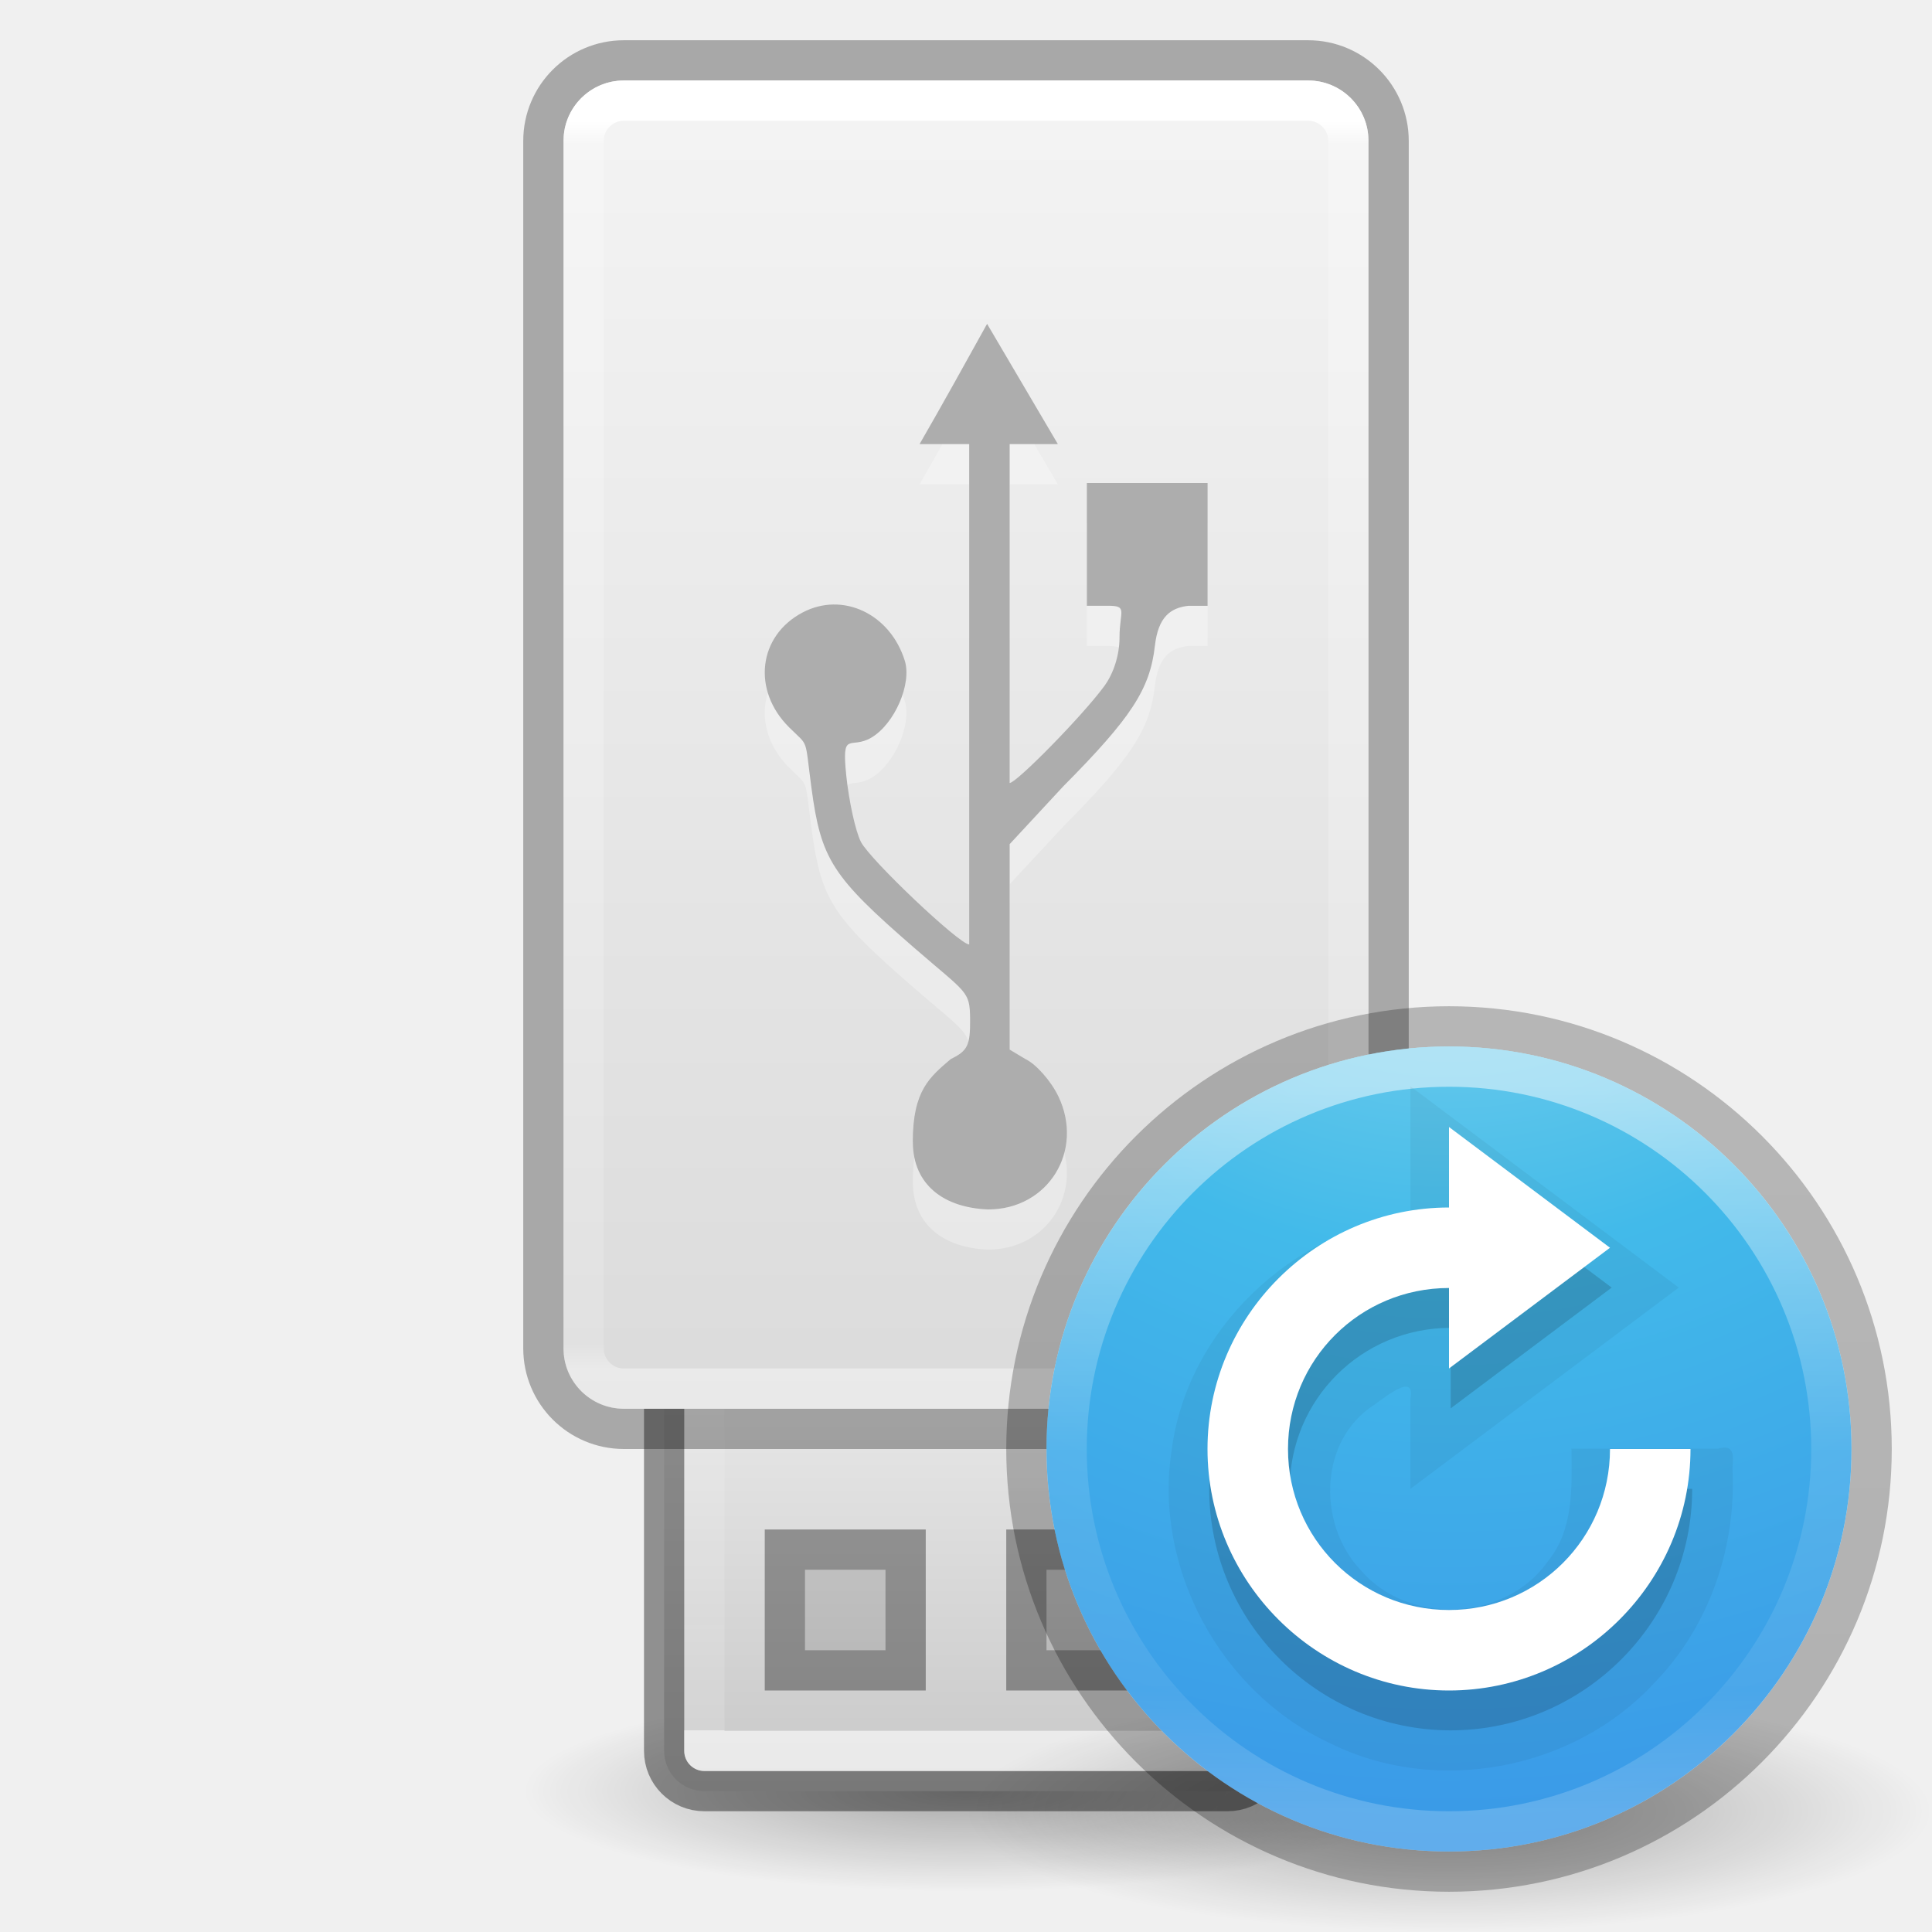
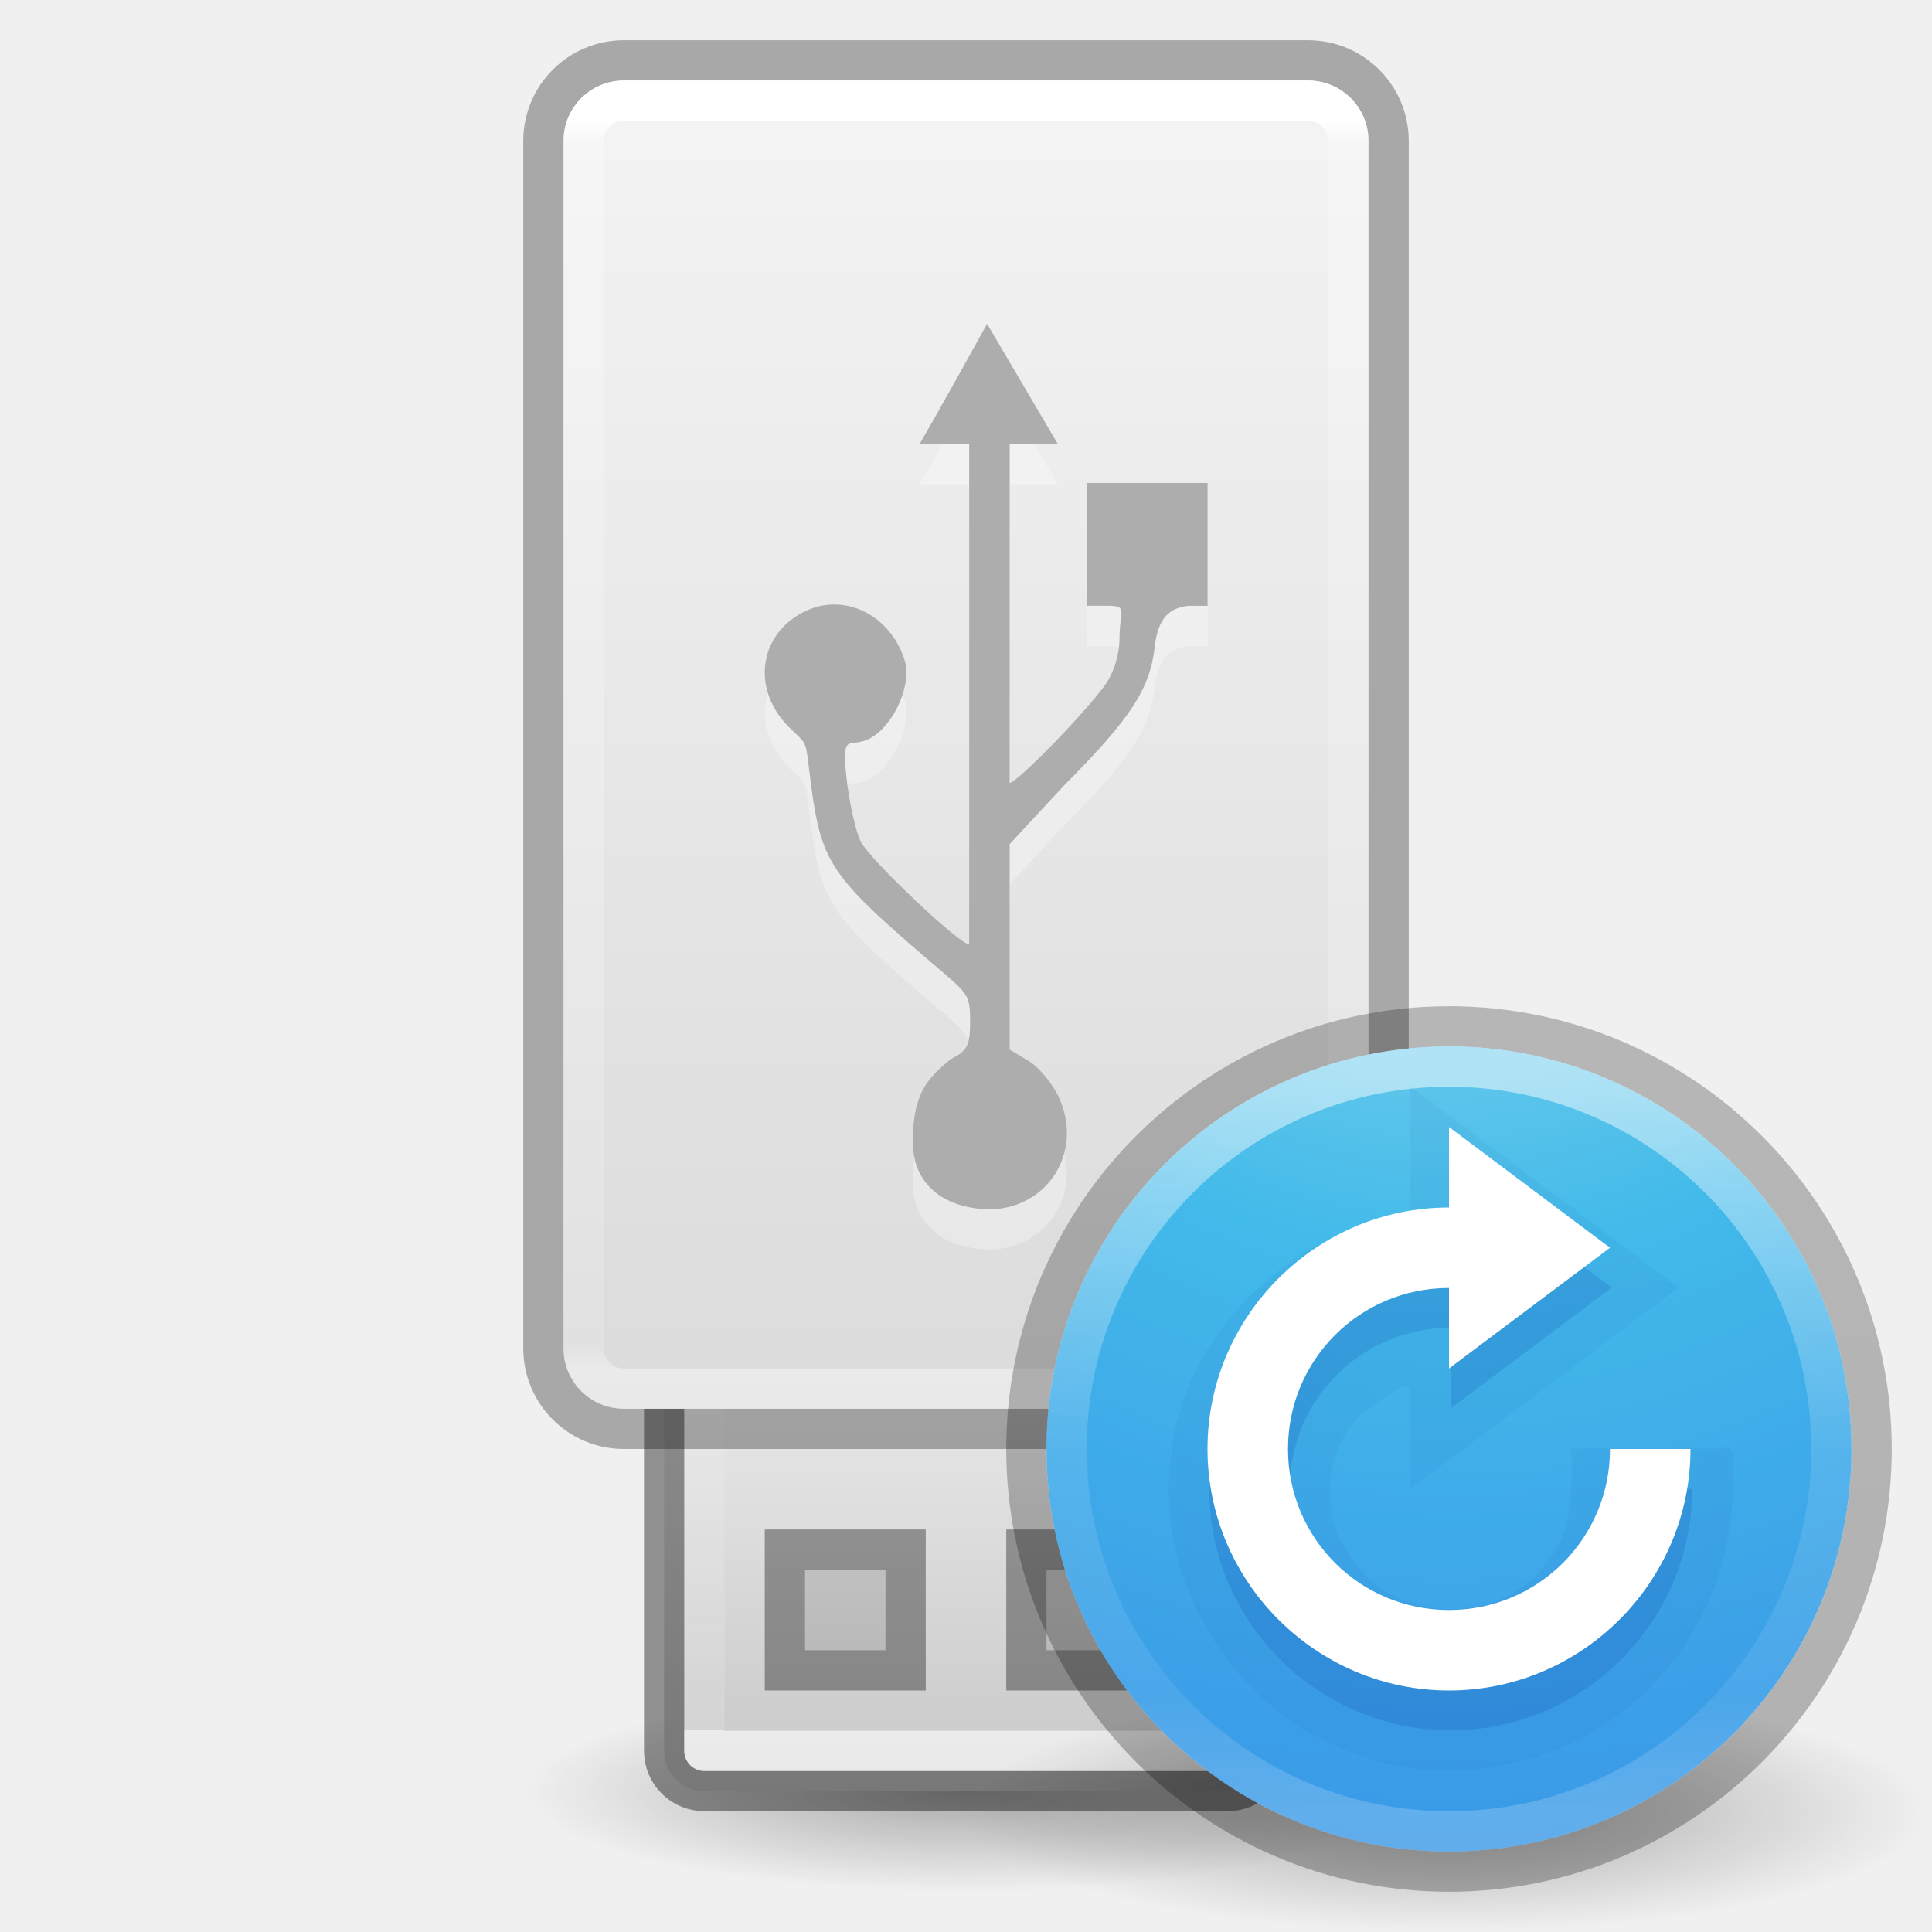
<svg xmlns="http://www.w3.org/2000/svg" xmlns:xlink="http://www.w3.org/1999/xlink" viewBox="0 0 48 48" version="1.0" width="48" height="48" id="svg11300">
  <defs id="defs3">
    <linearGradient id="linearGradient4614">
      <stop offset="0" style="stop-color:#ffffff;stop-opacity:1" id="stop4606" />
      <stop offset="0" style="stop-color:#ffffff;stop-opacity:0.235" id="stop4608" />
      <stop offset="0.981" style="stop-color:#ffffff;stop-opacity:0.157" id="stop4610" />
      <stop offset="1" style="stop-color:#ffffff;stop-opacity:0.392" id="stop4612" />
    </linearGradient>
    <linearGradient id="linearGradient3742">
      <stop id="stop3734" style="stop-color:#ffffff;stop-opacity:1" offset="0" />
      <stop id="stop3736" style="stop-color:#ffffff;stop-opacity:0.235" offset="0.019" />
      <stop id="stop3738" style="stop-color:#ffffff;stop-opacity:0.157" offset="0.981" />
      <stop id="stop3740" style="stop-color:#ffffff;stop-opacity:0.392" offset="1" />
    </linearGradient>
    <radialGradient r="22.627" gradientTransform="matrix(0.4861323,0,0,0.1104871,12.65646,39.89819)" cx="23.335" cy="41.636" gradientUnits="userSpaceOnUse" id="radialGradient7374">
      <stop offset="0" id="stop23421" />
      <stop offset="1" style="stop-opacity:0" id="stop23423" />
    </radialGradient>
    <linearGradient id="linearGradient3600-8">
      <stop id="stop3602-2" style="stop-color:#f4f4f4;stop-opacity:1" offset="0" />
      <stop id="stop3604-5" style="stop-color:#dbdbdb;stop-opacity:1" offset="1" />
    </linearGradient>
    <linearGradient x1="11.098" y1="5.97" x2="11.098" y2="45.689" id="linearGradient5466-8-3" xlink:href="#linearGradient3600-8" gradientUnits="userSpaceOnUse" gradientTransform="matrix(0.9558648,0,0,0.8302085,17.66127,-2.959857)" />
    <linearGradient y2="31.679" x2="118.574" y1="3.704" x1="118.574" gradientTransform="matrix(0.6216217,0,0,1.108108,-41.6,-1.104142)" gradientUnits="userSpaceOnUse" id="linearGradient3730" xlink:href="#linearGradient3742" />
    <linearGradient y2="-26.979" x2="116.791" y1="-37.808" x1="116.791" gradientTransform="matrix(0.6216217,0,0,1.108108,-41.6,-1.104142)" gradientUnits="userSpaceOnUse" id="linearGradient4604" xlink:href="#linearGradient4614" />
    <linearGradient id="linearGradient7056">
      <stop id="stop7064" style="stop-color:#e6e6e6;stop-opacity:1" offset="0" />
      <stop id="stop7060" style="stop-color:#c8c8c8;stop-opacity:1" offset="1" />
    </linearGradient>
    <linearGradient gradientUnits="userSpaceOnUse" y2="-44.396" x2="25" y1="-35" x1="25" id="linearGradient4763" xlink:href="#linearGradient7056" />
    <radialGradient cx="62.625" cy="4.625" r="10.625" fx="62.625" fy="4.625" id="radialGradient3748" xlink:href="#linearGradient8838-4" gradientUnits="userSpaceOnUse" gradientTransform="matrix(1.129412,0,0,0.2823525,-34.72941,43.69412)" />
    <linearGradient id="linearGradient8838-4">
      <stop id="stop8840-4" style="stop-color:#000000;stop-opacity:1" offset="0" />
      <stop id="stop8842-8" style="stop-color:#000000;stop-opacity:0" offset="1" />
    </linearGradient>
    <linearGradient y2="5.176" x2="-95.838" y1="54.2" x1="-95.838" gradientTransform="matrix(0.8074983,0,0,0.833744,113.0116,-2.35899)" gradientUnits="userSpaceOnUse" id="linearGradient4200-6" xlink:href="#linearGradient3104-8-8-97-4-6-2-0-1-4-0-5-8-3-9-1" />
    <linearGradient id="linearGradient3104-8-8-97-4-6-2-0-1-4-0-5-8-3-9-1">
      <stop id="stop3106-5-4-3-5-0-1-61-9-2-7-3-3-2-6-9" style="stop-color:#000000;stop-opacity:0.322" offset="0" />
      <stop id="stop3108-4-3-7-8-2-4-01-9-9-0-6-4-3-7-7" style="stop-color:#000000;stop-opacity:0.278" offset="1" />
    </linearGradient>
    <radialGradient r="20" fy="8.45" fx="6.275" cy="8.45" cx="6.275" gradientTransform="matrix(0,1.218944,-1.289497,-3.3177771e-8,46.89601,18.35099)" gradientUnits="userSpaceOnUse" id="radialGradient3398" xlink:href="#linearGradient4632-92-3-0-8-1-6-6" />
    <linearGradient id="linearGradient4632-92-3-0-8-1-6-6">
      <stop id="stop4634-68-8-0-2-9-1-1" style="stop-color:#fafafa;stop-opacity:1" offset="0" />
      <stop id="stop4636-8-21-7-1-4-9-4" style="stop-color:#e1e1e1;stop-opacity:1" offset="1" />
    </linearGradient>
    <linearGradient x1="71.204" y1="7.831" x2="71.204" y2="42.884" id="linearGradient3741" xlink:href="#linearGradient4011-7" gradientUnits="userSpaceOnUse" gradientTransform="matrix(0.5135135,0,0,0.5135135,-0.836132,22.97872)" />
    <linearGradient id="linearGradient4011-7">
      <stop id="stop4013-4" style="stop-color:#ffffff;stop-opacity:1" offset="0" />
      <stop id="stop4015-61" style="stop-color:#ffffff;stop-opacity:0.235" offset="0.508" />
      <stop id="stop4017-2" style="stop-color:#ffffff;stop-opacity:0.157" offset="0.835" />
      <stop id="stop4019-2" style="stop-color:#ffffff;stop-opacity:0.392" offset="1" />
    </linearGradient>
    <radialGradient gradientTransform="matrix(0,2.439026,-2.580198,-6.6386522e-8,57.80212,15.51732)" gradientUnits="userSpaceOnUse" xlink:href="#linearGradient2867-449-88-871-390-598-476-591-434-148-57-177-3-8-8" id="radialGradient3386" fy="8.45" fx="1.198" r="20" cy="8.45" cx="1.198" />
    <linearGradient id="linearGradient2867-449-88-871-390-598-476-591-434-148-57-177-3-8-8">
      <stop offset="0" style="stop-color:#90dbec;stop-opacity:1" id="stop3750-8-9-0" />
      <stop offset="0.262" style="stop-color:#42baea;stop-opacity:1" id="stop3752-3-2-2" />
      <stop offset="0.705" style="stop-color:#3689e6;stop-opacity:1" id="stop3754-7-2-2-9" />
      <stop offset="1" style="stop-color:#2b63a0;stop-opacity:1" id="stop3756-9-3-05" />
    </linearGradient>
    <radialGradient gradientTransform="matrix(0,2.439026,-2.580198,-6.6386522e-8,8.879038,11.04394)" gradientUnits="userSpaceOnUse" xlink:href="#linearGradient2867-449-88-871-390-598-476-591-434-148-57-177-3-8-8" id="radialGradient3386-3" fy="8.45" fx="1.198" r="20" cy="8.45" cx="1.198" />
  </defs>
  <path d="m 35,44.499 a 11,2.5 0 1 1 -22,0 11,2.5 0 1 1 22,0 z" style="opacity:0.3;fill:url(#radialGradient7374);fill-rule:evenodd;stroke-width:1" id="path23417" />
  <rect x="16.5" y="-44.5" width="15" height="15" ry="1" rx="1" transform="scale(1,-1)" style="fill:url(#linearGradient4763);fill-opacity:1;stroke:none" id="rect3448" />
  <rect x="16.5" y="-44.5" width="15" height="15" ry="1" rx="1" transform="scale(1,-1)" style="opacity:0.4;fill:none;stroke:#000000;stroke-opacity:1" id="rect3448-9" />
  <path id="rect3450" d="m 19.5,38.5 v 3 h 3 v -3 z m 6,0 v 3 h 3 v -3 z" style="opacity:0.35;fill:#000000;fill-opacity:0.336;stroke:#000000;stroke-width:1;stroke-linecap:butt;stroke-linejoin:miter;stroke-miterlimit:4;stroke-dasharray:none;stroke-dashoffset:0;stroke-opacity:1" />
  <rect x="17.5" y="-43.5" width="13" height="13" transform="scale(1,-1)" style="opacity:0.6;fill:none;stroke:url(#linearGradient4604);font-variant-east_asian:normal;fill-opacity:1;stroke-width:1;stroke-linecap:round;stroke-linejoin:round;stroke-miterlimit:4;stroke-dasharray:none;stroke-dashoffset:0;stroke-opacity:1;marker:none" id="rect3458" />
  <rect x="14" y="2" width="20" height="33" ry="1.5" rx="1.5" style="opacity:1;fill:url(#linearGradient5466-8-3);fill-opacity:1;stroke:none;stroke-width:1;stroke-linecap:butt;stroke-linejoin:round;stroke-miterlimit:4;stroke-dasharray:none;stroke-dashoffset:0;stroke-opacity:1;marker:none" id="rect5391" />
  <rect x="13.5" y="1.5" width="21" height="34" ry="2" rx="2" style="opacity:0.3;fill:none;fill-opacity:1;stroke:#000000;stroke-width:1;stroke-linecap:butt;stroke-linejoin:round;stroke-miterlimit:4;stroke-dasharray:none;stroke-dashoffset:0;stroke-opacity:1;marker:none" id="rect5391-2" />
  <rect x="14.5" y="2.5" width="19" height="32" ry="1" rx="1" style="opacity:1;fill:none;fill-opacity:1;stroke:url(#linearGradient3730);stroke-width:1;stroke-linecap:round;stroke-linejoin:round;stroke-miterlimit:4;stroke-dasharray:none;stroke-dashoffset:0;stroke-opacity:1;marker:none;font-variant-east_asian:normal" id="rect5391-2-0" />
  <path d="m 22.678,29.366 c 0,-1.277 0.425,-1.609 0.945,-2.055 0.417,-0.202 0.484,-0.339 0.479,-0.987 -0.006,-0.716 -0.075,-0.634 -1.402,-1.787 -2.027,-1.76 -2.3,-2.184 -2.538,-3.949 -0.176,-1.302 -0.052,-1.016 -0.556,-1.517 -0.928,-0.922 -0.769,-2.274 0.336,-2.855 0.995,-0.523 2.173,0.033 2.537,1.198 0.179,0.574 -0.25,1.566 -0.827,1.91 -0.528,0.315 -0.747,-0.21 -0.626,0.95 0.067,0.642 0.23,1.38 0.362,1.64 0.227,0.447 2.449,2.551 2.691,2.551 v -12.432 h -1.232 c 0.57,-0.988 1.125,-1.992 1.677,-2.987 l 1.758,2.987 h -1.197 v 8.42 c 0.167,0 1.799,-1.657 2.348,-2.403 0.237,-0.322 0.381,-0.78 0.381,-1.212 0,-0.651 0.215,-0.788 -0.282,-0.788 h -0.529 v -3.052 h 2.999 v 3.052 h -0.485 c -0.433,0.051 -0.742,0.271 -0.824,0.993 -0.122,1.077 -0.583,1.784 -2.28,3.495 l -1.328,1.432 v 5.106 l 0.392,0.234 c 0.267,0.129 0.634,0.545 0.817,0.925 0.649,1.355 -0.254,2.811 -1.743,2.811 -1.079,-0.04 -1.871,-0.594 -1.871,-1.68 z" style="opacity:0.3;fill:#ffffff" id="path3690-6" />
  <path d="m 22.678,28.366 c 0,-1.277 0.425,-1.609 0.945,-2.055 0.417,-0.202 0.484,-0.339 0.479,-0.987 -0.006,-0.716 -0.075,-0.634 -1.402,-1.787 -2.027,-1.76 -2.3,-2.184 -2.538,-3.949 -0.176,-1.302 -0.052,-1.016 -0.556,-1.517 -0.928,-0.922 -0.769,-2.274 0.336,-2.855 0.995,-0.523 2.173,0.033 2.537,1.198 0.179,0.574 -0.25,1.566 -0.827,1.91 -0.528,0.315 -0.747,-0.21 -0.626,0.95 0.067,0.642 0.23,1.38 0.362,1.64 0.227,0.447 2.449,2.551 2.691,2.551 v -12.432 h -1.232 c 0.57,-0.988 1.125,-1.992 1.677,-2.987 l 1.758,2.987 h -1.197 v 8.42 c 0.167,0 1.799,-1.657 2.348,-2.403 0.237,-0.322 0.381,-0.78 0.381,-1.212 0,-0.651 0.215,-0.788 -0.282,-0.788 h -0.529 V 12 h 2.999 v 3.052 h -0.485 c -0.433,0.051 -0.742,0.271 -0.824,0.993 -0.122,1.077 -0.583,1.784 -2.28,3.495 l -1.328,1.432 v 5.106 l 0.392,0.234 c 0.267,0.129 0.634,0.545 0.817,0.925 0.649,1.355 -0.254,2.811 -1.743,2.811 -1.079,-0.04 -1.871,-0.594 -1.871,-1.68 z" style="opacity:0.95;fill:#aaaaaa" id="path3690" />
  <path d="m 48,45 c 0,1.657 -5.373,3 -12,3 -6.627,0 -12,-1.343 -12,-3 0,-1.657 5.373,-3 12,-3 6.627,0 12,1.343 12,3 z" id="path8836-2" style="display:inline;overflow:visible;visibility:visible;opacity:0.3;fill:url(#radialGradient3748);fill-opacity:1;fill-rule:evenodd;stroke:none;stroke-width:1;marker:none" />
  <path d="M 36,25.5 C 30.206,25.5 25.5,30.206 25.5,36 c 0,5.794 4.706,10.5 10.5,10.5 C 41.794,46.5 46.5,41.794 46.5,36 46.5,30.206 41.794,25.5 36,25.5 Z" id="path2555-6-4" style="color:#000000;display:inline;overflow:visible;visibility:visible;opacity:0.8;fill:none;fill-opacity:0;fill-rule:nonzero;stroke:url(#linearGradient4200-6);stroke-width:1;stroke-linecap:butt;stroke-linejoin:miter;stroke-miterlimit:4;stroke-dasharray:none;stroke-dashoffset:0;stroke-opacity:1;marker:none;enable-background:accumulate" />
  <path d="M 36,26 C 30.482,26 26,30.482 26,36 26,41.518 30.482,46 36,46 41.518,46 46,41.518 46,36 46,30.482 41.518,26 36,26 Z" id="path2555-72" style="color:#000000;display:inline;overflow:visible;visibility:visible;fill:url(#radialGradient3386);fill-opacity:1;fill-rule:nonzero;stroke:none;stroke-width:1;marker:none;enable-background:accumulate" />
  <path d="M 45.5,36 C 45.5,41.247 41.246,45.5 36,45.5 30.753,45.5 26.5,41.246 26.5,36 c 0,-5.247 4.253,-9.5 9.5,-9.5 5.246,0 9.5,4.253 9.5,9.5 z" id="path8655-6-4" style="color:#000000;display:inline;overflow:visible;visibility:visible;opacity:0.5;fill:none;stroke:url(#linearGradient3741);stroke-width:1;stroke-linecap:round;stroke-linejoin:round;stroke-miterlimit:4;stroke-dasharray:none;stroke-dashoffset:0;stroke-opacity:1;marker:none;enable-background:accumulate" />
-   <path id="path914" style="color:#000000;font-style:normal;font-variant:normal;font-weight:normal;font-stretch:normal;font-size:medium;line-height:normal;font-family:sans-serif;font-variant-ligatures:normal;font-variant-position:normal;font-variant-caps:normal;font-variant-numeric:normal;font-variant-alternates:normal;font-variant-east-asian:normal;font-feature-settings:normal;font-variation-settings:normal;text-indent:0;text-align:start;text-decoration:none;text-decoration-line:none;text-decoration-style:solid;text-decoration-color:#000000;letter-spacing:normal;word-spacing:normal;text-transform:none;writing-mode:lr-tb;direction:ltr;text-orientation:mixed;dominant-baseline:auto;baseline-shift:baseline;text-anchor:start;white-space:normal;shape-padding:0;shape-margin:0;inline-size:0;clip-rule:nonzero;display:inline;overflow:visible;visibility:visible;opacity:0.05;isolation:auto;mix-blend-mode:normal;color-interpolation:sRGB;color-interpolation-filters:linearRGB;solid-color:#000000;solid-opacity:1;vector-effect:none;fill:#000000;fill-opacity:1;fill-rule:nonzero;stroke:none;stroke-width:2;stroke-linecap:butt;stroke-linejoin:miter;stroke-miterlimit:4;stroke-dasharray:none;stroke-dashoffset:0;stroke-opacity:1;marker:none;color-rendering:auto;image-rendering:auto;shape-rendering:auto;text-rendering:auto;enable-background:accumulate;stop-color:#000000;stop-opacity:1" d="m 35.042,26.99 c 0,1.068 0,2.135 0,3.203 -2.956,0.401 -5.547,2.846 -5.932,5.834 -0.456,2.934 1.22,6.016 3.906,7.269 2.644,1.333 6.082,0.689 8.086,-1.485 1.377,-1.407 2.045,-3.4 1.94,-5.35 0.033,-0.308 0.036,-0.586 -0.352,-0.471 -1.216,0 -2.432,0 -3.648,0 0.01,0.963 0.061,2.011 -0.589,2.805 -1.043,1.488 -3.458,1.597 -4.64,0.221 C 32.772,37.926 32.751,35.945 34,35 c 0.281,-0.17 1.178,-0.978 1.042,-0.249 0,0.746 0,1.493 0,2.239 2.222,-1.667 4.444,-3.333 6.666,-5 -2.222,-1.667 -4.444,-3.333 -6.666,-5 z" />
-   <path id="path924-3" style="color:#000000;font-style:normal;font-variant:normal;font-weight:normal;font-stretch:normal;font-size:medium;line-height:normal;font-family:sans-serif;font-variant-ligatures:normal;font-variant-position:normal;font-variant-caps:normal;font-variant-numeric:normal;font-variant-alternates:normal;font-variant-east-asian:normal;font-feature-settings:normal;font-variation-settings:normal;text-indent:0;text-align:start;text-decoration:none;text-decoration-line:none;text-decoration-style:solid;text-decoration-color:#000000;letter-spacing:normal;word-spacing:normal;text-transform:none;writing-mode:lr-tb;direction:ltr;text-orientation:mixed;dominant-baseline:auto;baseline-shift:baseline;text-anchor:start;white-space:normal;shape-padding:0;shape-margin:0;inline-size:0;clip-rule:nonzero;display:inline;overflow:visible;visibility:visible;opacity:0.15;isolation:auto;mix-blend-mode:normal;color-interpolation:sRGB;color-interpolation-filters:linearRGB;solid-color:#000000;solid-opacity:1;vector-effect:none;fill:#000000;fill-opacity:1;fill-rule:nonzero;stroke:none;stroke-width:2;stroke-linecap:butt;stroke-linejoin:miter;stroke-miterlimit:4;stroke-dasharray:none;stroke-dashoffset:0;stroke-opacity:1;marker:none;color-rendering:auto;image-rendering:auto;shape-rendering:auto;text-rendering:auto;enable-background:accumulate;stop-color:#000000;stop-opacity:1" d="m 36.042,28.99 v 2 c -3.3,0 -6,2.7 -6,6 0,3.3 2.7,6 6,6 3.3,0 6,-2.7 6,-6 h -2 c 0,2.217 -1.783,4 -4,4 -2.217,10e-7 -4,-1.783 -4,-4 0,-2.217 1.783,-4 4,-4 v 2 l 4,-3 z" />
+   <path id="path914" style="color:#000000;font-style:normal;font-variant:normal;font-weight:normal;font-stretch:normal;font-size:medium;line-height:normal;font-family:sans-serif;font-variant-ligatures:normal;font-variant-position:normal;font-variant-caps:normal;font-variant-numeric:normal;font-variant-alternates:normal;font-variant-east-asian:normal;font-feature-settings:normal;font-variation-settings:normal;text-indent:0;text-align:start;text-decoration:none;text-decoration-line:none;text-decoration-style:solid;text-decoration-color:#000000;letter-spacing:normal;word-spacing:normal;text-transform:none;writing-mode:lr-tb;direction:ltr;text-orientation:mixed;dominant-baseline:auto;baseline-shift:baseline;text-anchor:start;white-space:normal;shape-padding:0;shape-margin:0;inline-size:0;clip-rule:nonzero;display:inline;overflow:visible;visibility:visible;opacity:0.05;isolation:auto;mix-blend-mode:normal;color-interpolation:sRGB;color-interpolation-filters:linearRGB;solid-color:#000000;solid-opacity:1;vector-effect:none;fill:#002e99;fill-opacity:1;fill-rule:nonzero;stroke:none;stroke-width:2;stroke-linecap:butt;stroke-linejoin:miter;stroke-miterlimit:4;stroke-dasharray:none;stroke-dashoffset:0;stroke-opacity:1;marker:none;color-rendering:auto;image-rendering:auto;shape-rendering:auto;text-rendering:auto;enable-background:accumulate;stop-color:#000000;stop-opacity:1" d="m 35.042,26.99 c 0,1.068 0,2.135 0,3.203 -2.956,0.401 -5.547,2.846 -5.932,5.834 -0.456,2.934 1.22,6.016 3.906,7.269 2.644,1.333 6.082,0.689 8.086,-1.485 1.377,-1.407 2.045,-3.4 1.94,-5.35 0.033,-0.308 0.036,-0.586 -0.352,-0.471 -1.216,0 -2.432,0 -3.648,0 0.01,0.963 0.061,2.011 -0.589,2.805 -1.043,1.488 -3.458,1.597 -4.64,0.221 C 32.772,37.926 32.751,35.945 34,35 c 0.281,-0.17 1.178,-0.978 1.042,-0.249 0,0.746 0,1.493 0,2.239 2.222,-1.667 4.444,-3.333 6.666,-5 -2.222,-1.667 -4.444,-3.333 -6.666,-5 z" />
+   <path id="path924-3" style="color:#000000;font-style:normal;font-variant:normal;font-weight:normal;font-stretch:normal;font-size:medium;line-height:normal;font-family:sans-serif;font-variant-ligatures:normal;font-variant-position:normal;font-variant-caps:normal;font-variant-numeric:normal;font-variant-alternates:normal;font-variant-east-asian:normal;font-feature-settings:normal;font-variation-settings:normal;text-indent:0;text-align:start;text-decoration:none;text-decoration-line:none;text-decoration-style:solid;text-decoration-color:#000000;letter-spacing:normal;word-spacing:normal;text-transform:none;writing-mode:lr-tb;direction:ltr;text-orientation:mixed;dominant-baseline:auto;baseline-shift:baseline;text-anchor:start;white-space:normal;shape-padding:0;shape-margin:0;inline-size:0;clip-rule:nonzero;display:inline;overflow:visible;visibility:visible;opacity:0.15;isolation:auto;mix-blend-mode:normal;color-interpolation:sRGB;color-interpolation-filters:linearRGB;solid-color:#000000;solid-opacity:1;vector-effect:none;fill:#002e99;fill-opacity:1;fill-rule:nonzero;stroke:none;stroke-width:2;stroke-linecap:butt;stroke-linejoin:miter;stroke-miterlimit:4;stroke-dasharray:none;stroke-dashoffset:0;stroke-opacity:1;marker:none;color-rendering:auto;image-rendering:auto;shape-rendering:auto;text-rendering:auto;enable-background:accumulate;stop-color:#000000;stop-opacity:1" d="m 36.042,28.99 v 2 c -3.3,0 -6,2.7 -6,6 0,3.3 2.7,6 6,6 3.3,0 6,-2.7 6,-6 h -2 c 0,2.217 -1.783,4 -4,4 -2.217,10e-7 -4,-1.783 -4,-4 0,-2.217 1.783,-4 4,-4 v 2 l 4,-3 z" />
  <path id="path924" style="color:#000000;font-style:normal;font-variant:normal;font-weight:normal;font-stretch:normal;font-size:medium;line-height:normal;font-family:sans-serif;font-variant-ligatures:normal;font-variant-position:normal;font-variant-caps:normal;font-variant-numeric:normal;font-variant-alternates:normal;font-variant-east-asian:normal;font-feature-settings:normal;font-variation-settings:normal;text-indent:0;text-align:start;text-decoration:none;text-decoration-line:none;text-decoration-style:solid;text-decoration-color:#000000;letter-spacing:normal;word-spacing:normal;text-transform:none;writing-mode:lr-tb;direction:ltr;text-orientation:mixed;dominant-baseline:auto;baseline-shift:baseline;text-anchor:start;white-space:normal;shape-padding:0;shape-margin:0;inline-size:0;clip-rule:nonzero;display:inline;overflow:visible;visibility:visible;opacity:1;isolation:auto;mix-blend-mode:normal;color-interpolation:sRGB;color-interpolation-filters:linearRGB;solid-color:#000000;solid-opacity:1;vector-effect:none;fill:#ffffff;fill-opacity:1;fill-rule:nonzero;stroke:none;stroke-width:2;stroke-linecap:butt;stroke-linejoin:miter;stroke-miterlimit:4;stroke-dasharray:none;stroke-dashoffset:0;stroke-opacity:1;marker:none;color-rendering:auto;image-rendering:auto;shape-rendering:auto;text-rendering:auto;enable-background:accumulate;stop-color:#000000;stop-opacity:1" d="m 36,28 v 2 c -3.3,0 -6,2.7 -6,6 0,3.3 2.7,6 6,6 3.3,0 6,-2.7 6,-6 h -2 c 0,2.217 -1.783,4 -4,4 -2.217,10e-7 -4,-1.783 -4,-4 0,-2.217 1.783,-4 4,-4 v 2 l 4,-3 z" />
</svg>
